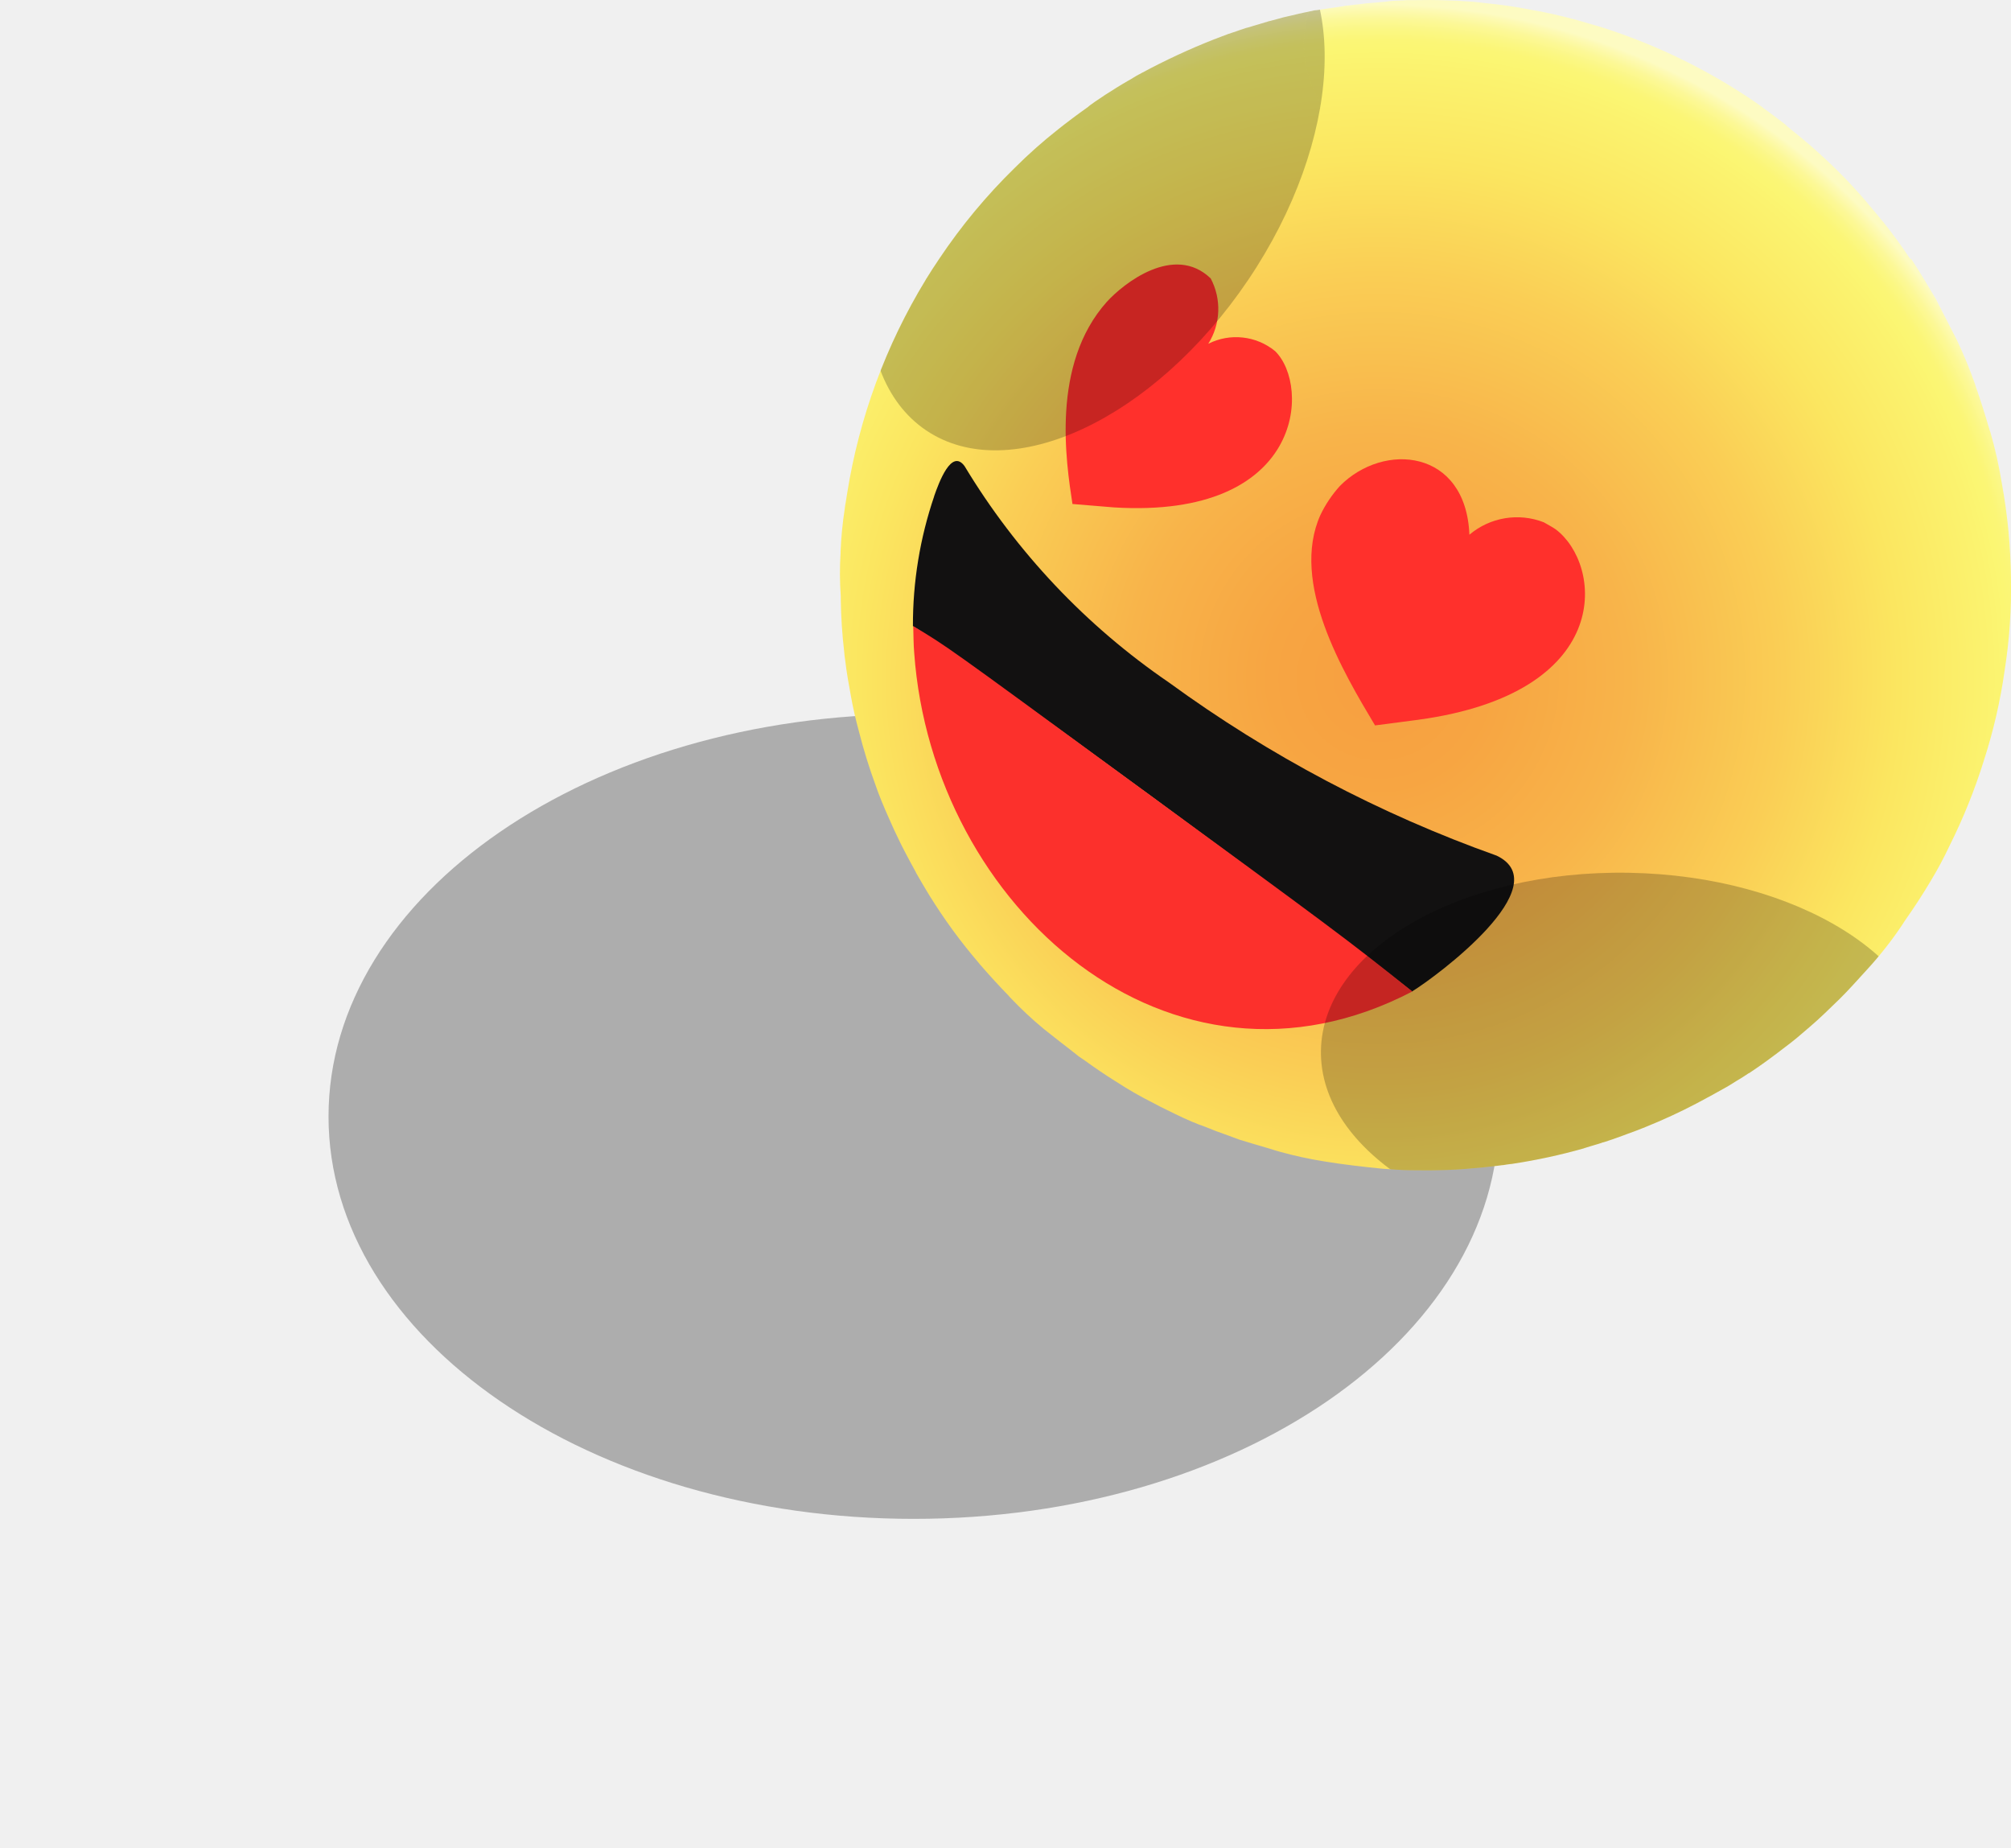
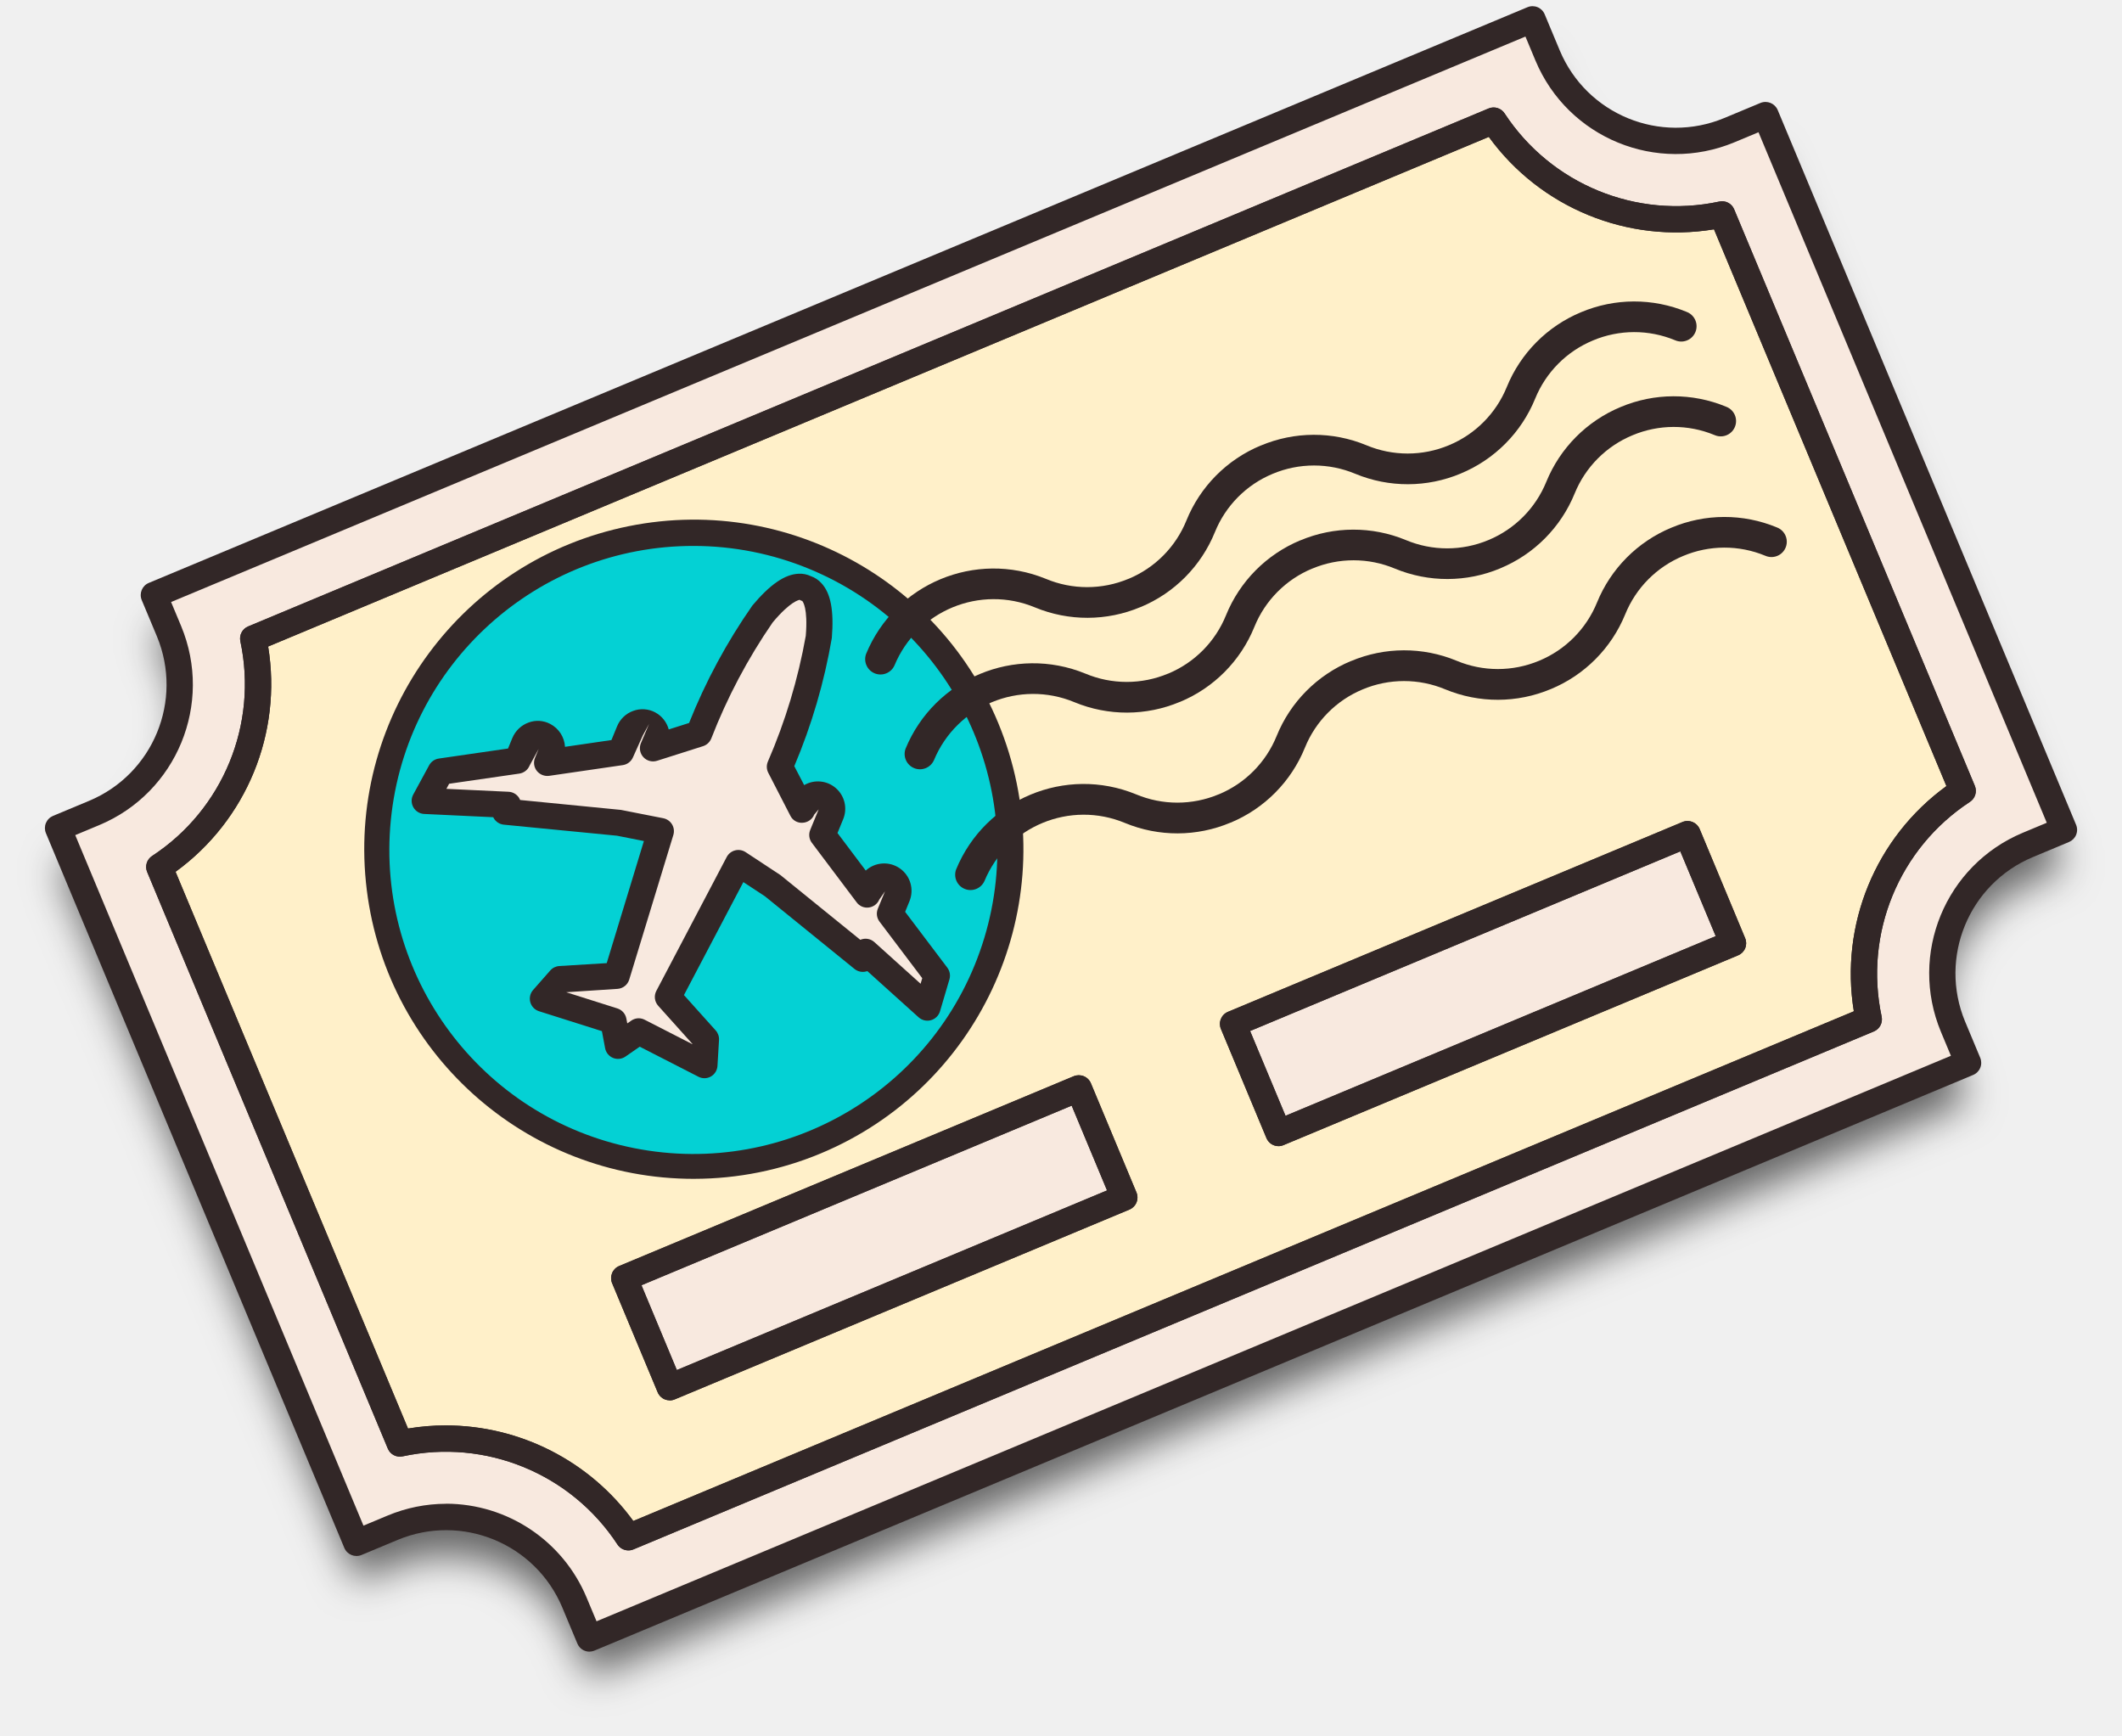
- <svg xmlns="http://www.w3.org/2000/svg" xmlns:xlink="http://www.w3.org/1999/xlink" width="82.478" height="75.758" viewBox="0 0 82.478 75.758">
+ <svg xmlns="http://www.w3.org/2000/svg" width="109.703" height="89.698" viewBox="0 0 109.703 89.698">
  <defs>
-     <radialGradient id="radial-gradient" cx="0.471" cy="0.58" r="0.575" gradientTransform="matrix(-0.999, -0.004, -0.004, 1, 0.933, 0.001)" gradientUnits="objectBoundingBox">
-       <stop offset="0" stop-color="#f79f40" />
-       <stop offset="0.163" stop-color="#f7a542" />
-       <stop offset="0.371" stop-color="#f8b44a" />
-       <stop offset="0.601" stop-color="#face55" />
-       <stop offset="0.771" stop-color="#fbe660" />
-       <stop offset="0.91" stop-color="#fbf36f" />
-       <stop offset="0.932" stop-color="#fbf672" />
-       <stop offset="0.947" stop-color="#fbf676" />
-       <stop offset="0.962" stop-color="#fbf783" />
-       <stop offset="0.978" stop-color="#fcf897" />
-       <stop offset="0.994" stop-color="#fdfab4" />
-       <stop offset="1" stop-color="#fdfbc2" />
-     </radialGradient>
-     <clipPath id="clip-path">
-       <path id="Trazado_116496" data-name="Trazado 116496" d="M52.65,29.84v-.06c0-.11-.03-.77-.15-1.75-.01-.09-.02-.17-.03-.26-.02-.12-.04-.25-.06-.38a23.894,23.894,0,0,0-3.15-8.77c0-.01-.01-.01-.01-.02-.17-.29-.35-.57-.54-.85h0a23.353,23.353,0,0,0-3.06-3.74,20.449,20.449,0,0,0-1.77-1.6c-.39-.32-.78-.62-1.19-.91a.265.265,0,0,1-.06-.05l-.05-.04-.21-.15c-.26-.18-.55-.37-.86-.57h0c-.01-.01-.02-.01-.03-.02-.15-.09-.3-.19-.47-.28-.07-.04-.15-.09-.22-.13s-.12-.07-.19-.11a1.092,1.092,0,0,0-.15-.08,25.413,25.413,0,0,0-2.93-1.4c-.26-.11-.47-.18-.58-.23l-.18-.07-.18-.07c-.01,0-.02-.01-.03-.01l-.04-.01-.3-.1-.04-.01c-.01,0-.03-.01-.04-.01l-.2-.07a2.759,2.759,0,0,0-.27-.08l-.23-.07c-.04-.01-.09-.03-.13-.04-.01,0-.03-.01-.04-.01s-.03-.01-.05-.01a.636.636,0,0,1-.07-.02l-.26-.07-.22-.06c-.07-.02-.14-.03-.21-.05h-.01l-.13-.03-.25-.06-.18-.04a2.049,2.049,0,0,0-.24-.05c-.01,0-.03-.01-.04-.01-.06-.01-.12-.03-.18-.04l-.11-.02-.13-.03h-.02l-.04-.01c-.02,0-.05-.01-.07-.01a1.766,1.766,0,0,1-.2-.04.6.6,0,0,0-.12-.02h0a2.068,2.068,0,0,1-.22-.04l-.19-.03c-.03-.01-.07-.01-.11-.02a.985.985,0,0,0-.17-.02,1,1,0,0,0-.16-.02l-.27-.03-.25-.03c-.03,0-.05-.01-.08-.01h-.02a1.641,1.641,0,0,0-.23-.02l-.34-.03c-.08-.01-.16-.01-.23-.02-.09-.01-.17-.01-.26-.02s-.18-.01-.27-.02A.97.97,0,0,1,29.76,7h-.37c-.48-.01-.96-.01-1.45,0-.11,0-.21,0-.31.01s-.22.01-.32.02c-.07,0-.13.01-.19.01-.16.01-.31.02-.46.04-.05,0-.11.01-.16.01-.22.02-.43.04-.64.07-.1.01-.2.02-.3.04h-.01c-.02,0-.04.01-.06.01q-.24.03-.45.06c-.11.02-.23.04-.34.05-.26.04-.47.08-.61.11-.7.14-1.38.3-2.06.5-.41.11-.77.22-1.21.38a24.021,24.021,0,0,0-5.31,2.61h0c-.17.11-.33.22-.49.33a.265.265,0,0,0-.06.05c-.28.2-.56.4-.84.61a.423.423,0,0,1-.07.05l-.02.02-.02.02c-.01.01-.02.02-.03.02s-.02.01-.03.02c-.08.06-.15.12-.23.18-.15.12-.3.24-.44.36-.08.07-.16.13-.24.2-.16.14-.32.27-.46.4l-.02.02-.02.02c-.03.03-.07.06-.1.09-.75.69-1.21,1.19-1.24,1.22-.23.25-.46.51-.69.77-.16.19-.33.38-.5.59-.01.01-.02.03-.04.04l-.03.03c-.34.42-.69.89-1.08,1.46l-.01.01-.01.01c-.01.01-.01.02-.02.02-.18.26-.36.55-.54.86-.16.26-.32.52-.46.75l-.46.88c-.15.29-.29.56-.42.82a16.758,16.758,0,0,0-.76,1.82h0v.01c-.22.6-.42,1.23-.6,1.84l-.01.02a.037.037,0,0,1-.01.03,17.968,17.968,0,0,0-.5,2.13,23.506,23.506,0,0,0-.17,7.66,22.794,22.794,0,0,0,.82,3.68,23.944,23.944,0,0,0,1.38,3.51,15.311,15.311,0,0,0,.75,1.42c.32.56.68,1.11,1.06,1.66.04.07.09.13.13.2a16,16,0,0,0,1.39,1.8c.34.37.78.88,1.14,1.24s.83.82,1.22,1.15h0c.42.37.6.53.99.83q.72.585,1.47,1.08h.01c.16.11.32.22.49.32.19.12.38.24.55.34.09.05.22.13.36.21a.573.573,0,0,1,.07.04c.15.09.33.18.52.29.04.02.09.05.13.07a22.789,22.789,0,0,0,2.12,1c.18.07.42.17.7.28l.24.09.42.15.3.1.11.03c.01,0,.01,0,.02.01l.16.05a2.759,2.759,0,0,0,.27.08l.26.08c.01,0,.02,0,.02.01a22.1,22.1,0,0,0,2.96.66l.09.01c.08.01.17.03.27.04h.03l.23.03.53.06c.24.03.56.05.79.07s.49.03.74.04h.02c.13.01.25.01.37.01.33.01.77,0,1.1.01s.79-.03,1.13-.05c.72-.06,1.68-.17,2.39-.28a18.747,18.747,0,0,0,1.84-.38c.14-.04.28-.08.43-.12.43-.12.87-.25,1.24-.36l.43-.16c.35-.12.69-.25,1.03-.38l.17-.06c.4-.15.89-.38,1.32-.59.19-.09.37-.18.55-.28a15.71,15.71,0,0,0,1.56-.88c.02-.01.03-.02.05-.03.41-.26.82-.52,1.22-.81.09-.06.18-.12.26-.17l.44-.34c.12-.09.23-.18.35-.27l.66-.52a14.289,14.289,0,0,0,1.37-1.26l.03-.03.07-.07c.35-.35.74-.77,1.2-1.29a.138.138,0,0,0,.03-.04h0a20.958,20.958,0,0,0,2.02-2.71c.01-.01.01-.02.02-.03.19-.3.38-.61.57-.95v-.01h0c.08-.14.16-.29.24-.44.11-.2.22-.41.31-.59l.09-.18c.16-.32.31-.65.47-.99.21-.47.41-.94.56-1.36h0c.26-.7.5-1.44.71-2.23.13-.48.25-.96.33-1.41.1-.48.18-.98.25-1.5.02-.12.03-.23.05-.34.08-.69.14-1.41.16-2.14v-.13C52.68,31.04,52.68,30.45,52.65,29.84Z" transform="translate(-4.654 -6.992)" />
-     </clipPath>
-     <linearGradient id="linear-gradient" x1="-0.166" y1="-323.933" x2="-1.166" y2="-323.933" gradientUnits="objectBoundingBox">
-       <stop offset="0" stop-color="#19b79c" />
-       <stop offset="0.405" stop-color="#1dbb9e" />
-       <stop offset="0.825" stop-color="#2ac8a3" />
-       <stop offset="0.997" stop-color="#31cfa6" />
-     </linearGradient>
-     <linearGradient id="linear-gradient-2" x1="-2.106" y1="-363.238" x2="-3.08" y2="-363.238" xlink:href="#linear-gradient" />
-     <clipPath id="clip-path-2">
-       <path id="Trazado_116504" data-name="Trazado 116504" d="M4.652,29.65v-.06a15.757,15.757,0,0,1,.17-1.74,2.335,2.335,0,0,1,.04-.26c.02-.12.04-.25.06-.38a24.088,24.088,0,0,1,3.22-8.75c0-.01.01-.01.01-.02.18-.29.36-.57.55-.85h0a23.39,23.39,0,0,1,3.09-3.72,20.134,20.134,0,0,1,1.78-1.58q.585-.465,1.2-.9a.265.265,0,0,0,.06-.05l.05-.04.21-.15c.26-.18.55-.37.86-.56h0c.01-.01.02-.01.03-.02.15-.09.31-.19.47-.28a2.53,2.53,0,0,0,.22-.13c.06-.04.12-.07.19-.11.05-.03.1-.05.15-.08a27.308,27.308,0,0,1,2.95-1.37c.26-.1.47-.18.58-.22l.18-.06.18-.06c.01,0,.02-.01.03-.01l.05-.02.3-.1.04-.01c.01,0,.03-.01.04-.01l.2-.06c.08-.02.19-.06.27-.08l.23-.07a.647.647,0,0,0,.13-.04c.01,0,.03-.01.04-.01s.03-.01.05-.01a.637.637,0,0,0,.07-.02l.26-.07.22-.06c.07-.02.14-.03.21-.05h.01l.13-.03c.08-.02.18-.04.25-.06l.18-.04c.08-.02.16-.03.24-.05.01,0,.03-.01.04-.01a1.163,1.163,0,0,0,.18-.04l.11-.01.13-.02h.02l.04-.01c.02,0,.05-.01.07-.01l.2-.03c.04-.01.09-.01.13-.02h0l.22-.03.19-.03a.516.516,0,0,0,.11-.02.985.985,0,0,1,.17-.02c.06-.01.11-.01.16-.02l.27-.03.25-.03c.03,0,.05-.01.08-.01h.02c.07-.01.15-.01.23-.02l.34-.03c.08-.01.16-.01.23-.02a1.569,1.569,0,0,1,.24-.03,2.437,2.437,0,0,1,.27-.01.86.86,0,0,1,.16-.01l.15-.01h.24c.49-.01.97-.01,1.45.01.11,0,.21.01.31.01s.22.01.32.02c.07,0,.13.01.19.01.16.01.31.02.46.04.05.01.11.01.16.02.22.02.43.05.64.07.1.01.2.03.3.04h.01c.02,0,.04.01.06.01.16.02.31.05.45.07l.34.06c.26.05.47.09.6.11.69.14,1.38.31,2.06.52.41.11.76.23,1.21.39a24.178,24.178,0,0,1,5.28,2.65h0c.16.11.33.22.49.34a.265.265,0,0,1,.06.05c.28.2.56.41.83.62a.424.424,0,0,0,.07.05l.02.02.02.02.03.03c.01.01.02.01.02.02.08.06.15.12.22.18.15.12.3.24.44.36.08.07.16.14.24.2.16.14.31.28.46.41l.02.02.02.02c.03.03.07.06.1.09.75.69,1.2,1.2,1.23,1.23.23.25.46.51.68.78.16.19.32.38.49.59.01.01.02.03.04.04l.02.03c.33.42.69.89,1.07,1.47l.04.01.01.01c.01.01.01.02.02.02.17.26.36.56.54.86.16.26.31.53.45.75l.45.88c.15.29.29.56.42.82a18.431,18.431,0,0,1,.75,1.83h0v.01c.21.6.41,1.23.59,1.85l.01.02a.037.037,0,0,0,.01.03,17.59,17.59,0,0,1,.48,2.14,22.71,22.71,0,0,1,.37,3.87,21.465,21.465,0,0,1-.26,3.8,21.96,21.96,0,0,1-.85,3.68,23.286,23.286,0,0,1-1.41,3.5,15.244,15.244,0,0,1-.76,1.42c-.33.56-.69,1.11-1.07,1.65-.04.07-.09.13-.13.2a15.2,15.2,0,0,1-1.41,1.79c-.34.37-.79.88-1.15,1.23s-.84.82-1.22,1.14h0c-.43.37-.6.52-1,.82-.49.38-.98.74-1.48,1.07H41.9c-.16.11-.32.21-.49.31-.19.12-.38.24-.55.33-.09.05-.22.12-.36.2a.574.574,0,0,0-.07.04c-.15.08-.33.18-.52.28-.04.02-.09.05-.13.07a23.108,23.108,0,0,1-2.12.98c-.18.07-.42.17-.71.27l-.24.09-.42.15-.3.1-.11.03c-.01,0-.01,0-.02.01l-.16.05c-.08.02-.19.06-.27.08l-.26.08c-.01,0-.02,0-.02.01a23.962,23.962,0,0,1-2.96.64l-.09.01c-.08.01-.17.02-.27.04H31.8l-.23.03-.53.06c-.24.02-.56.05-.79.07s-.49.03-.74.04h-.02c-.13,0-.25.01-.37.01-.33.01-.77,0-1.1,0s-.79-.04-1.13-.06c-.72-.07-1.68-.18-2.39-.3a16.281,16.281,0,0,1-1.84-.4c-.14-.04-.28-.08-.43-.13-.43-.12-.87-.26-1.24-.37l-.43-.16c-.35-.12-.69-.25-1.03-.39l-.17-.06c-.4-.15-.88-.38-1.32-.6-.19-.09-.37-.18-.55-.28a15.612,15.612,0,0,1-1.55-.89.219.219,0,0,0-.05-.03c-.41-.26-.81-.53-1.21-.82-.09-.06-.17-.12-.25-.17L14,49.97c-.12-.09-.23-.18-.35-.27l-.66-.52a15.233,15.233,0,0,1-1.36-1.27l-.03-.03-.06-.07c-.34-.35-.74-.78-1.19-1.3a.138.138,0,0,1-.03-.04h0a21.889,21.889,0,0,1-2-2.73c-.01-.01-.01-.02-.02-.03-.18-.3-.37-.61-.56-.95v-.01h0c-.08-.14-.16-.29-.24-.44-.11-.21-.22-.41-.31-.59l-.09-.18c-.16-.32-.31-.65-.46-.99-.21-.47-.41-.95-.55-1.36h0a22.441,22.441,0,0,1-.69-2.23c-.13-.48-.24-.96-.32-1.41-.09-.49-.18-.98-.24-1.5-.02-.12-.03-.23-.04-.34a21.166,21.166,0,0,1-.14-2.14v-.13A13.347,13.347,0,0,1,4.652,29.65Z" transform="translate(-4.627 -6.983)" fill="url(#radial-gradient)" />
-     </clipPath>
+     <filter id="Trazado_992004" x="0" y="0" width="109.703" height="89.698" filterUnits="userSpaceOnUse">
+       <feOffset dy="2" input="SourceAlpha" />
+       <feGaussianBlur stdDeviation="1" result="blur" />
+       <feFlood flood-opacity="0.58" />
+       <feComposite operator="in" in2="blur" />
+       <feComposite in="SourceGraphic" />
+     </filter>
  </defs>
-   <g id="Grupo_157926" data-name="Grupo 157926" transform="translate(13.474)">
-     <ellipse id="Elipse_4737" data-name="Elipse 4737" cx="24" cy="16.5" rx="24" ry="16.5" transform="translate(0 29.284)" fill="#0b0b0b" opacity="0.292" style="mix-blend-mode: multiply;isolation: isolate" />
-     <path id="Trazado_116493" data-name="Trazado 116493" d="M4.652,29.65v-.06a15.757,15.757,0,0,1,.17-1.74,2.335,2.335,0,0,1,.04-.26c.02-.12.04-.25.06-.38a24.088,24.088,0,0,1,3.22-8.75c0-.01.01-.01.01-.02.18-.29.36-.57.55-.85h0a23.39,23.39,0,0,1,3.09-3.72,20.134,20.134,0,0,1,1.78-1.58q.585-.465,1.2-.9a.265.265,0,0,0,.06-.05l.05-.04.21-.15c.26-.18.55-.37.86-.56h0c.01-.01.02-.01.03-.02.15-.09.31-.19.47-.28a2.53,2.53,0,0,0,.22-.13c.06-.04.12-.07.19-.11.05-.03.1-.05.15-.08a27.308,27.308,0,0,1,2.95-1.37c.26-.1.47-.18.58-.22l.18-.06.18-.06c.01,0,.02-.01.03-.01l.05-.02.3-.1.04-.01c.01,0,.03-.01.04-.01l.2-.06c.08-.02.19-.06.27-.08l.23-.07a.647.647,0,0,0,.13-.04c.01,0,.03-.01.04-.01s.03-.01.05-.01a.637.637,0,0,0,.07-.02l.26-.07.22-.06c.07-.02.14-.03.21-.05h.01l.13-.03c.08-.02.18-.04.25-.06l.18-.04c.08-.02.16-.03.24-.05.01,0,.03-.01.04-.01a1.163,1.163,0,0,0,.18-.04l.11-.01.13-.02h.02l.04-.01c.02,0,.05-.01.07-.01l.2-.03c.04-.01.09-.01.13-.02h0l.22-.03.19-.03a.516.516,0,0,0,.11-.02.985.985,0,0,1,.17-.02c.06-.01.11-.01.16-.02l.27-.03.25-.03c.03,0,.05-.01.08-.01h.02c.07-.01.15-.01.23-.02l.34-.03c.08-.01.16-.01.23-.02a1.569,1.569,0,0,1,.24-.03,2.437,2.437,0,0,1,.27-.01.86.86,0,0,1,.16-.01l.15-.01h.24c.49-.01.97-.01,1.45.01.11,0,.21.01.31.01s.22.01.32.02c.07,0,.13.01.19.01.16.01.31.02.46.04.05.01.11.01.16.02.22.02.43.05.64.07.1.01.2.03.3.04h.01c.02,0,.04.01.06.01.16.02.31.05.45.07l.34.06c.26.05.47.09.6.11.69.14,1.38.31,2.06.52.41.11.76.23,1.21.39a24.178,24.178,0,0,1,5.28,2.65h0c.16.11.33.22.49.34a.265.265,0,0,1,.06.05c.28.2.56.41.83.62a.424.424,0,0,0,.07.05l.02.02.02.02.03.03c.01.01.02.01.02.02.08.06.15.12.22.18.15.12.3.24.44.36.08.07.16.14.24.2.16.14.31.28.46.41l.02.02.02.02c.03.03.07.06.1.09.75.69,1.2,1.2,1.23,1.23.23.25.46.51.68.78.16.19.32.38.49.59.01.01.02.03.04.04l.02.03c.33.42.69.89,1.07,1.47l.04.01.01.01c.01.01.01.02.02.02.17.26.36.56.54.86.16.26.31.53.45.75l.45.88c.15.29.29.56.42.82a18.431,18.431,0,0,1,.75,1.83h0v.01c.21.6.41,1.23.59,1.85l.01.02a.037.037,0,0,0,.01.03,17.59,17.59,0,0,1,.48,2.14,22.71,22.71,0,0,1,.37,3.87,21.465,21.465,0,0,1-.26,3.8,21.96,21.96,0,0,1-.85,3.68,23.286,23.286,0,0,1-1.41,3.5,15.244,15.244,0,0,1-.76,1.42c-.33.56-.69,1.11-1.07,1.65-.04.07-.09.13-.13.2a15.2,15.2,0,0,1-1.41,1.79c-.34.37-.79.88-1.15,1.23s-.84.82-1.22,1.14h0c-.43.37-.6.52-1,.82-.49.38-.98.74-1.48,1.07H41.9c-.16.11-.32.21-.49.31-.19.12-.38.24-.55.33-.09.05-.22.12-.36.2a.574.574,0,0,0-.07.04c-.15.08-.33.18-.52.28-.04.02-.09.05-.13.07a23.108,23.108,0,0,1-2.12.98c-.18.07-.42.17-.71.27l-.24.09-.42.15-.3.1-.11.03c-.01,0-.01,0-.02.01l-.16.05c-.08.02-.19.06-.27.08l-.26.08c-.01,0-.02,0-.02.01a23.962,23.962,0,0,1-2.96.64l-.09.01c-.08.01-.17.02-.27.04H31.8l-.23.03-.53.06c-.24.02-.56.05-.79.07s-.49.03-.74.04h-.02c-.13,0-.25.01-.37.01-.33.01-.77,0-1.1,0s-.79-.04-1.13-.06c-.72-.07-1.68-.18-2.39-.3a16.281,16.281,0,0,1-1.84-.4c-.14-.04-.28-.08-.43-.13-.43-.12-.87-.26-1.24-.37l-.43-.16c-.35-.12-.69-.25-1.03-.39l-.17-.06c-.4-.15-.88-.38-1.32-.6-.19-.09-.37-.18-.55-.28a15.612,15.612,0,0,1-1.55-.89.219.219,0,0,0-.05-.03c-.41-.26-.81-.53-1.21-.82-.09-.06-.17-.12-.25-.17L14,49.97c-.12-.09-.23-.18-.35-.27l-.66-.52a15.233,15.233,0,0,1-1.36-1.27l-.03-.03-.06-.07c-.34-.35-.74-.78-1.19-1.3a.138.138,0,0,1-.03-.04h0a21.889,21.889,0,0,1-2-2.73c-.01-.01-.01-.02-.02-.03-.18-.3-.37-.61-.56-.95v-.01h0c-.08-.14-.16-.29-.24-.44-.11-.21-.22-.41-.31-.59l-.09-.18c-.16-.32-.31-.65-.46-.99-.21-.47-.41-.95-.55-1.36h0a22.441,22.441,0,0,1-.69-2.23c-.13-.48-.24-.96-.32-1.41-.09-.49-.18-.98-.24-1.5-.02-.12-.03-.23-.04-.34a21.166,21.166,0,0,1-.14-2.14v-.13A13.347,13.347,0,0,1,4.652,29.65Z" transform="translate(16.349 -6.983)" fill="url(#radial-gradient)" />
-     <g id="Grupo_86225" data-name="Grupo 86225" transform="translate(20.955 0.009)" clip-path="url(#clip-path)">
-       <path id="Trazado_116494" data-name="Trazado 116494" d="M50.67,21.64a4.37,4.37,0,0,1,.18-.46C50.8,21.33,50.74,21.48,50.67,21.64Z" transform="translate(-48.844 -6.992)" fill="url(#linear-gradient)" />
-       <path id="Trazado_116495" data-name="Trazado 116495" d="M4.7,34.92c.03-.14.05-.28.08-.41C4.75,34.65,4.73,34.79,4.7,34.92Z" transform="translate(43.196 -6.992)" fill="url(#linear-gradient-2)" />
-     </g>
-     <path id="Trazado_116497" data-name="Trazado 116497" d="M25.873,27.33A16.375,16.375,0,0,0,25,32.66c2.26,1.39,16.97,12.2,20.47,14.98,1.03-.63,6.02-4.35,3.47-5.57a52.925,52.925,0,0,1-13.44-7.1,28.664,28.664,0,0,1-8.38-8.87c-.54-.75-1.06.69-1.25,1.23" transform="translate(-1.032 -6.983)" fill="#121111" />
-     <path id="Trazado_116499" data-name="Trazado 116499" d="M29.22,33.76c.75,10.43,10.52,19.05,20.43,13.88-2.65-2.12-3.33-2.62-11.66-8.71-7.45-5.46-7.45-5.46-8.81-6.27.01.33.01.77.04,1.1" transform="translate(-5.199 -6.983)" fill="#fc302c" />
-     <g id="Grupo_86231" data-name="Grupo 86231" transform="translate(40.307 18.833)">
-       <path id="Trazado_116501" data-name="Trazado 116501" d="M22.473,28.1c-1.25,2.78.93,6.44,2.24,8.63.65-.09,1.52-.19,2.17-.29,7.67-1.22,7.14-6.32,5.24-7.75-.14-.1-.34-.2-.49-.29a3.024,3.024,0,0,0-3.05.51c-.14-3.51-3.51-3.82-5.31-2a4.969,4.969,0,0,0-.8,1.19" transform="translate(-22.099 -25.816)" fill="#ff302c" />
-     </g>
-     <g id="Grupo_86232" data-name="Grupo 86232" transform="translate(30.232 10.846)">
-       <path id="Trazado_116503" data-name="Trazado 116503" d="M35.806,19.36c-2.3,2.57-1.67,6.58-1.41,8.29.51.04,1.19.1,1.7.14,7.78.48,8.08-4.98,6.61-6.41a2.529,2.529,0,0,0-2.74-.3,2.679,2.679,0,0,0,.1-2.68c-1.5-1.44-3.58.21-4.26.96" transform="translate(-34.117 -17.829)" fill="#ff302c" />
-     </g>
-     <g id="Enmascarar_grupo_59" data-name="Enmascarar grupo 59" transform="translate(20.976 0)" clip-path="url(#clip-path-2)">
-       <g id="Grupo_86233" data-name="Grupo 86233" transform="translate(-2.683 -7.272)" opacity="0.561" style="mix-blend-mode: multiply;isolation: isolate">
-         <g id="Grupo_86230" data-name="Grupo 86230" transform="translate(0)">
-           <ellipse id="Elipse_4734" data-name="Elipse 4734" cx="12.5" cy="7.5" rx="12.5" ry="7.5" transform="translate(21.707 1.557)" fill="#fff" opacity="0.743" />
-           <ellipse id="Elipse_4735" data-name="Elipse 4735" cx="12.5" cy="7.5" rx="12.5" ry="7.5" transform="translate(26.415 8.388) rotate(124)" opacity="0.387" />
-           <ellipse id="Elipse_4736" data-name="Elipse 4736" cx="12.5" cy="7.5" rx="12.5" ry="7.5" transform="matrix(-1, -0.017, 0.017, -1, 47.282, 58.274)" opacity="0.387" />
+   <g id="Grupo_1178487" data-name="Grupo 1178487" transform="translate(-768.784 -263.767)">
+     <g id="Grupo_1176864" data-name="Grupo 1176864" transform="translate(771.104 264.087)">
+       <g id="Grupo_1176808" data-name="Grupo 1176808">
+         <g transform="matrix(1, 0, 0, 1, -2.32, -0.32)" filter="url(#Trazado_992004)">
+           <path id="Trazado_992004-2" data-name="Trazado 992004" d="M88.955,5.625l15.428,36.949-1.872.782a7.188,7.188,0,0,0-3.864,9.392l.781,1.871L28.156,84.378l-.781-1.872a7.189,7.189,0,0,0-9.4-3.855l-1.871.781L.68,42.483,2.551,41.7A7.189,7.189,0,0,0,6.416,32.31l-.782-1.872L76.907.68l.781,1.871a7.189,7.189,0,0,0,9.4,3.856ZM99.148,40.563l-12.443-29.8a11.277,11.277,0,0,1-11.81-4.848L10.771,32.688A11.276,11.276,0,0,1,5.915,44.494L18.358,74.3a11.275,11.275,0,0,1,11.809,4.847L94.292,52.369a11.275,11.275,0,0,1,4.856-11.806" transform="translate(2.32 0.32)" fill="#f8e9df" />
        </g>
+         <path id="Trazado_992005" data-name="Trazado 992005" d="M86.705,10.762l12.443,29.8a11.277,11.277,0,0,0-4.856,11.806L30.168,79.143A11.276,11.276,0,0,0,18.358,74.3L5.915,44.494a11.275,11.275,0,0,0,4.856-11.806L74.9,5.914a11.276,11.276,0,0,0,11.809,4.848m.569,37.674L84.92,42.8l-23.5,9.81,2.354,5.638ZM55.8,61.577l-2.354-5.638-23.5,9.81,2.355,5.638Z" fill="#fff0c9" />
+         <rect id="Rectángulo_454527" data-name="Rectángulo 454527" width="25.461" height="6.111" transform="translate(61.424 52.607) rotate(-22.658)" fill="#f8e9df" />
+         <rect id="Rectángulo_454528" data-name="Rectángulo 454528" width="25.461" height="6.11" transform="translate(29.951 65.749) rotate(-22.662)" fill="#f8e9df" />
+         <path id="Trazado_992006" data-name="Trazado 992006" d="M48.646,37.278a16.356,16.356,0,1,1-21.4-8.792,16.358,16.358,0,0,1,21.4,8.792" fill="#04d1d4" />
+         <path id="Trazado_992007" data-name="Trazado 992007" d="M33.576,60.617A17.037,17.037,0,1,1,40.117,59.3a17.063,17.063,0,0,1-6.541,1.316M33.552,27.9a15.715,15.715,0,1,0,5.959,1.185A15.666,15.666,0,0,0,33.552,27.9" fill="#322727" />
+         <path id="Trazado_992008" data-name="Trazado 992008" d="M73.2,24.157a7.078,7.078,0,0,1-5.452.015,5.523,5.523,0,0,0-4.272,0l0,0a5.494,5.494,0,0,0-2.988,3.014,7.075,7.075,0,0,1-3.843,3.876l-.007,0a7.078,7.078,0,0,1-5.452.016,5.556,5.556,0,0,0-7.264,3,.792.792,0,0,1-1.465-.6A7.131,7.131,0,0,1,51.746,29.6a5.526,5.526,0,0,0,4.275,0l.006,0a5.5,5.5,0,0,0,2.988-3.014,7.068,7.068,0,0,1,3.843-3.876l.007,0a7.076,7.076,0,0,1,5.451-.016,5.521,5.521,0,0,0,4.273,0h0a5.506,5.506,0,0,0,2.989-3.009,7.075,7.075,0,0,1,3.844-3.868h0a7.076,7.076,0,0,1,5.451-.016.792.792,0,1,1-.6,1.465,5.5,5.5,0,0,0-4.239.012h0a5.5,5.5,0,0,0-2.989,3.008A7.076,7.076,0,0,1,73.2,24.156h0" fill="#322727" />
+         <path id="Trazado_992009" data-name="Trazado 992009" d="M75.245,29.057a7.076,7.076,0,0,1-5.451.015,5.525,5.525,0,0,0-4.273,0l-.005,0a5.494,5.494,0,0,0-2.988,3.014,7.075,7.075,0,0,1-3.843,3.876l-.007,0a7.078,7.078,0,0,1-5.452.016,5.555,5.555,0,0,0-7.264,3,.792.792,0,0,1-1.465-.6A7.131,7.131,0,0,1,53.792,34.5a5.526,5.526,0,0,0,4.275,0l.006,0a5.5,5.5,0,0,0,2.988-3.014A7.072,7.072,0,0,1,64.9,27.612l.007,0a7.076,7.076,0,0,1,5.451-.016,5.521,5.521,0,0,0,4.273,0h0a5.506,5.506,0,0,0,2.989-3.009,7.081,7.081,0,0,1,3.844-3.868h0a7.071,7.071,0,0,1,5.451-.016.792.792,0,1,1-.6,1.465,5.5,5.5,0,0,0-4.239.012h0a5.5,5.5,0,0,0-2.989,3.008,7.076,7.076,0,0,1-3.843,3.868h0" fill="#322727" />
+         <path id="Trazado_992010" data-name="Trazado 992010" d="M77.853,35.3a7.078,7.078,0,0,1-5.452.015,5.523,5.523,0,0,0-4.272,0l0,0a5.494,5.494,0,0,0-2.988,3.014,7.075,7.075,0,0,1-3.843,3.876l-.007,0a7.078,7.078,0,0,1-5.452.016,5.555,5.555,0,0,0-7.264,3,.792.792,0,0,1-1.465-.6,7.131,7.131,0,0,1,9.3-3.881,5.526,5.526,0,0,0,4.275,0l.006,0a5.5,5.5,0,0,0,2.988-3.014,7.068,7.068,0,0,1,3.843-3.876l.007,0a7.076,7.076,0,0,1,5.451-.016,5.521,5.521,0,0,0,4.273,0h0a5.506,5.506,0,0,0,2.989-3.009,7.075,7.075,0,0,1,3.844-3.868h0a7.071,7.071,0,0,1,5.451-.016.792.792,0,1,1-.6,1.465,5.5,5.5,0,0,0-4.239.012h0A5.5,5.5,0,0,0,81.7,31.434,7.076,7.076,0,0,1,77.855,35.3h0" fill="#322727" />
+         <path id="Trazado_992011" data-name="Trazado 992011" d="M28.156,85.058a.679.679,0,0,1-.627-.419l-.781-1.87a6.511,6.511,0,0,0-8.507-3.49l-1.872.782a.683.683,0,0,1-.888-.366L.053,42.745a.679.679,0,0,1,0-.52.687.687,0,0,1,.368-.37l1.871-.781a6.509,6.509,0,0,0,3.5-8.5L5.007,30.7a.68.68,0,0,1,.367-.889L76.646.053a.678.678,0,0,1,.89.365l.781,1.871A6.507,6.507,0,0,0,86.823,5.78L88.694,5a.686.686,0,0,1,.889.366l15.427,36.95a.675.675,0,0,1,0,.52.686.686,0,0,1-.368.369l-1.871.781a6.511,6.511,0,0,0-3.5,8.5l.782,1.871a.679.679,0,0,1-.366.889L28.418,85a.672.672,0,0,1-.262.054m-7.412-7.645A7.89,7.89,0,0,1,28,82.246l.52,1.242L98.538,54.255l-.519-1.245a7.871,7.871,0,0,1,4.232-10.281l1.243-.519L88.591,6.516l-1.245.519A7.867,7.867,0,0,1,77.061,2.813L76.542,1.57,6.525,30.8l.52,1.245A7.871,7.871,0,0,1,2.813,42.33l-1.243.519,14.9,35.694,1.244-.519a7.862,7.862,0,0,1,3.027-.611" fill="#322727" />
+         <path id="Trazado_992012" data-name="Trazado 992012" d="M30.168,79.823a.677.677,0,0,1-.569-.309A10.61,10.61,0,0,0,18.5,74.96a.674.674,0,0,1-.771-.4L5.289,44.757a.677.677,0,0,1,.256-.831,10.615,10.615,0,0,0,4.562-11.093.678.678,0,0,1,.4-.771L74.635,5.288a.678.678,0,0,1,.831.256A10.611,10.611,0,0,0,86.56,10.1a.674.674,0,0,1,.772.4L99.775,40.3a.68.68,0,0,1-.257.832,10.616,10.616,0,0,0-4.562,11.092.678.678,0,0,1-.4.772L30.43,79.77a.67.67,0,0,1-.262.053M20.72,73.362a12.008,12.008,0,0,1,9.7,4.941l63.1-26.348a11.993,11.993,0,0,1,4.786-11.641L86.29,11.534A11.98,11.98,0,0,1,74.648,6.756L11.543,33.1A11.993,11.993,0,0,1,6.756,44.744l12.017,28.78a11.742,11.742,0,0,1,1.947-.162" fill="#322727" />
+         <path id="Trazado_992013" data-name="Trazado 992013" d="M30.168,79.823a.677.677,0,0,1-.569-.309A10.61,10.61,0,0,0,18.5,74.96a.674.674,0,0,1-.771-.4L5.289,44.757a.677.677,0,0,1,.256-.831,10.615,10.615,0,0,0,4.562-11.093.678.678,0,0,1,.4-.771L74.635,5.288a.678.678,0,0,1,.831.256A10.611,10.611,0,0,0,86.56,10.1a.674.674,0,0,1,.772.4L99.775,40.3a.68.68,0,0,1-.257.832,10.616,10.616,0,0,0-4.562,11.092.678.678,0,0,1-.4.772L30.43,79.77a.67.67,0,0,1-.262.053M20.72,73.362a12.008,12.008,0,0,1,9.7,4.941l63.1-26.348a11.993,11.993,0,0,1,4.786-11.641L86.29,11.534A11.98,11.98,0,0,1,74.648,6.756L11.543,33.1A11.993,11.993,0,0,1,6.756,44.744l12.017,28.78a11.742,11.742,0,0,1,1.947-.162" fill="#322727" />
+         <path id="Trazado_992014" data-name="Trazado 992014" d="M63.779,58.927a.678.678,0,0,1-.627-.419L60.8,52.87a.677.677,0,0,1,.366-.888l23.495-9.811a.681.681,0,0,1,.889.365L87.9,48.174a.676.676,0,0,1-.365.889l-23.5,9.81a.672.672,0,0,1-.262.054m-1.465-5.953,1.83,4.383,22.241-9.286-1.83-4.383Z" fill="#322727" />
+         <path id="Trazado_992015" data-name="Trazado 992015" d="M32.306,72.067a.7.7,0,0,1-.259-.051.677.677,0,0,1-.368-.368L29.325,66.01a.678.678,0,0,1,.365-.888l23.5-9.81a.686.686,0,0,1,.521,0,.677.677,0,0,1,.368.368l2.353,5.638a.678.678,0,0,1-.365.888l-23.5,9.809a.66.66,0,0,1-.261.054m-1.464-5.953L32.671,70.5l22.24-9.285-1.828-4.383Z" fill="#322727" />
+         <path id="Trazado_992016" data-name="Trazado 992016" d="M63.779,58.927a.678.678,0,0,1-.627-.419L60.8,52.87a.677.677,0,0,1,.366-.888l23.495-9.811a.681.681,0,0,1,.889.365L87.9,48.174a.676.676,0,0,1-.365.889l-23.5,9.81a.672.672,0,0,1-.262.054m-1.465-5.953,1.83,4.383,22.241-9.286-1.83-4.383Z" fill="#322727" />
+         <path id="Trazado_992017" data-name="Trazado 992017" d="M32.306,72.067a.7.7,0,0,1-.259-.051.677.677,0,0,1-.368-.368L29.325,66.01a.678.678,0,0,1,.365-.888l23.5-9.81a.686.686,0,0,1,.521,0,.677.677,0,0,1,.368.368l2.353,5.638a.678.678,0,0,1-.365.888l-23.5,9.809a.66.66,0,0,1-.261.054m-1.464-5.953L32.671,70.5l22.24-9.285-1.828-4.383Z" fill="#322727" />
+         <path id="Trazado_992018" data-name="Trazado 992018" d="M31.233,37.1a.739.739,0,0,1,.337.941l-.13.317,2.378-.755a30.941,30.941,0,0,1,3.288-6.19c.76-.9,1.4-1.378,1.9-1.4a.6.6,0,0,1,.346.078.614.614,0,0,1,.3.187,3.262,3.262,0,0,1,.364,2.325A30.825,30.825,0,0,1,38,39.316l1.156,2.211.13-.317a.754.754,0,0,1,.893-.439.725.725,0,0,1,.45.388.758.758,0,0,1,.017.61l-.438,1.067,2.315,3.076.2-.465a.737.737,0,0,1,.885-.435.728.728,0,0,1,.454.386.766.766,0,0,1,.017.61l-.371.9,2.416,3.2-.487,1.653-3.192-2.876-.146.353-4.631-3.756-1.8-1.185-3.64,6.922,1.957,2.18L34.1,54.735l-3.4-1.74-1.07.741-.241-1.28L25.753,51.3l.884-1.006,2.922-.179,2.279-7.481-2.127-.421-5.918-.581.145-.354-4.3-.2.823-1.516,3.965-.574.371-.9a.764.764,0,0,1,.441-.422.714.714,0,0,1,.576.038.739.739,0,0,1,.342.939l-.191.463,3.811-.555.439-1.068a.743.743,0,0,1,.44-.421.689.689,0,0,1,.577.037" fill="#f8e9df" />
+         <path id="Trazado_992019" data-name="Trazado 992019" d="M34.1,55.415a.675.675,0,0,1-.31-.075l-3.037-1.555-.736.51a.678.678,0,0,1-1.054-.433l-.166-.88-3.254-1.031a.68.68,0,0,1-.3-1.1l.884-1.005a.68.68,0,0,1,.469-.23l2.45-.15,1.922-6.311-1.388-.275-5.853-.571a.685.685,0,0,1-.517-.327c-.01-.019-.021-.038-.03-.059l-3.573-.168a.68.68,0,0,1-.565-1l.823-1.515a.677.677,0,0,1,.5-.349l3.579-.519.223-.543a1.445,1.445,0,0,1,.838-.8,1.372,1.372,0,0,1,1.118.071,1.427,1.427,0,0,1,.767,1.185l2.4-.35.291-.708a1.414,1.414,0,0,1,.835-.8,1.385,1.385,0,0,1,1.136.077,1.415,1.415,0,0,1,.7.882l1.052-.334a29.934,29.934,0,0,1,3.274-6.073c.916-1.092,1.676-1.612,2.392-1.642a1.3,1.3,0,0,1,.628.125,1.285,1.285,0,0,1,.551.368c.477.51.65,1.413.534,2.832a29.882,29.882,0,0,1-1.94,6.622l.511.98a1.413,1.413,0,0,1,2.013,1.769l-.29.708,1.46,1.94a1.415,1.415,0,0,1,2.26,1.587l-.223.546,2.18,2.886a.682.682,0,0,1,.111.6l-.488,1.653a.679.679,0,0,1-1.107.313l-2.65-2.388a.517.517,0,0,1-.064.019.683.683,0,0,1-.6-.13l-4.631-3.757-1.115-.733-3.071,5.84,1.64,1.827a.682.682,0,0,1,.173.494l-.08,1.338a.681.681,0,0,1-.341.551.7.7,0,0,1-.337.089m-3.4-3.1a.686.686,0,0,1,.309.074l2.473,1.266v-.014l-1.766-1.969a.679.679,0,0,1-.1-.77l3.639-6.922a.681.681,0,0,1,.977-.253l1.8,1.185,4.13,3.348a.676.676,0,0,1,.727.118l2.39,2.153.085-.288-2.208-2.922a.681.681,0,0,1-.088-.668l.371-.9-.295.425a.682.682,0,0,1-.543.412.667.667,0,0,1-.627-.266l-2.315-3.076a.679.679,0,0,1-.087-.666l.439-1.068-.231.273a.679.679,0,0,1-.6.421.648.648,0,0,1-.635-.364L37.4,39.63a.677.677,0,0,1-.025-.575,29.162,29.162,0,0,0,1.962-6.509c.117-1.437-.152-1.769-.183-1.8a.493.493,0,0,1-.135-.06c-.032.011-.461.058-1.391,1.165a29.127,29.127,0,0,0-3.179,6.009.682.682,0,0,1-.424.391l-2.379.756a.681.681,0,0,1-.835-.906l.424-1-.326.6h0l-.5,1.113a.68.68,0,0,1-.531.416l-3.811.555a.7.7,0,0,1-.634-.255.679.679,0,0,1-.094-.676l.19-.464-.47.864a.68.68,0,0,1-.533.415l-3.627.525-.142.263,3.215.151a.679.679,0,0,1,.542.314.728.728,0,0,1,.057.111l5.209.512,2.191.431a.681.681,0,0,1,.52.865L30.21,50.316a.681.681,0,0,1-.61.481l-2.648.173,2.647.838a.682.682,0,0,1,.462.522l.048.251.209-.145a.683.683,0,0,1,.387-.121" fill="#322727" />
      </g>
    </g>
  </g>
</svg>
